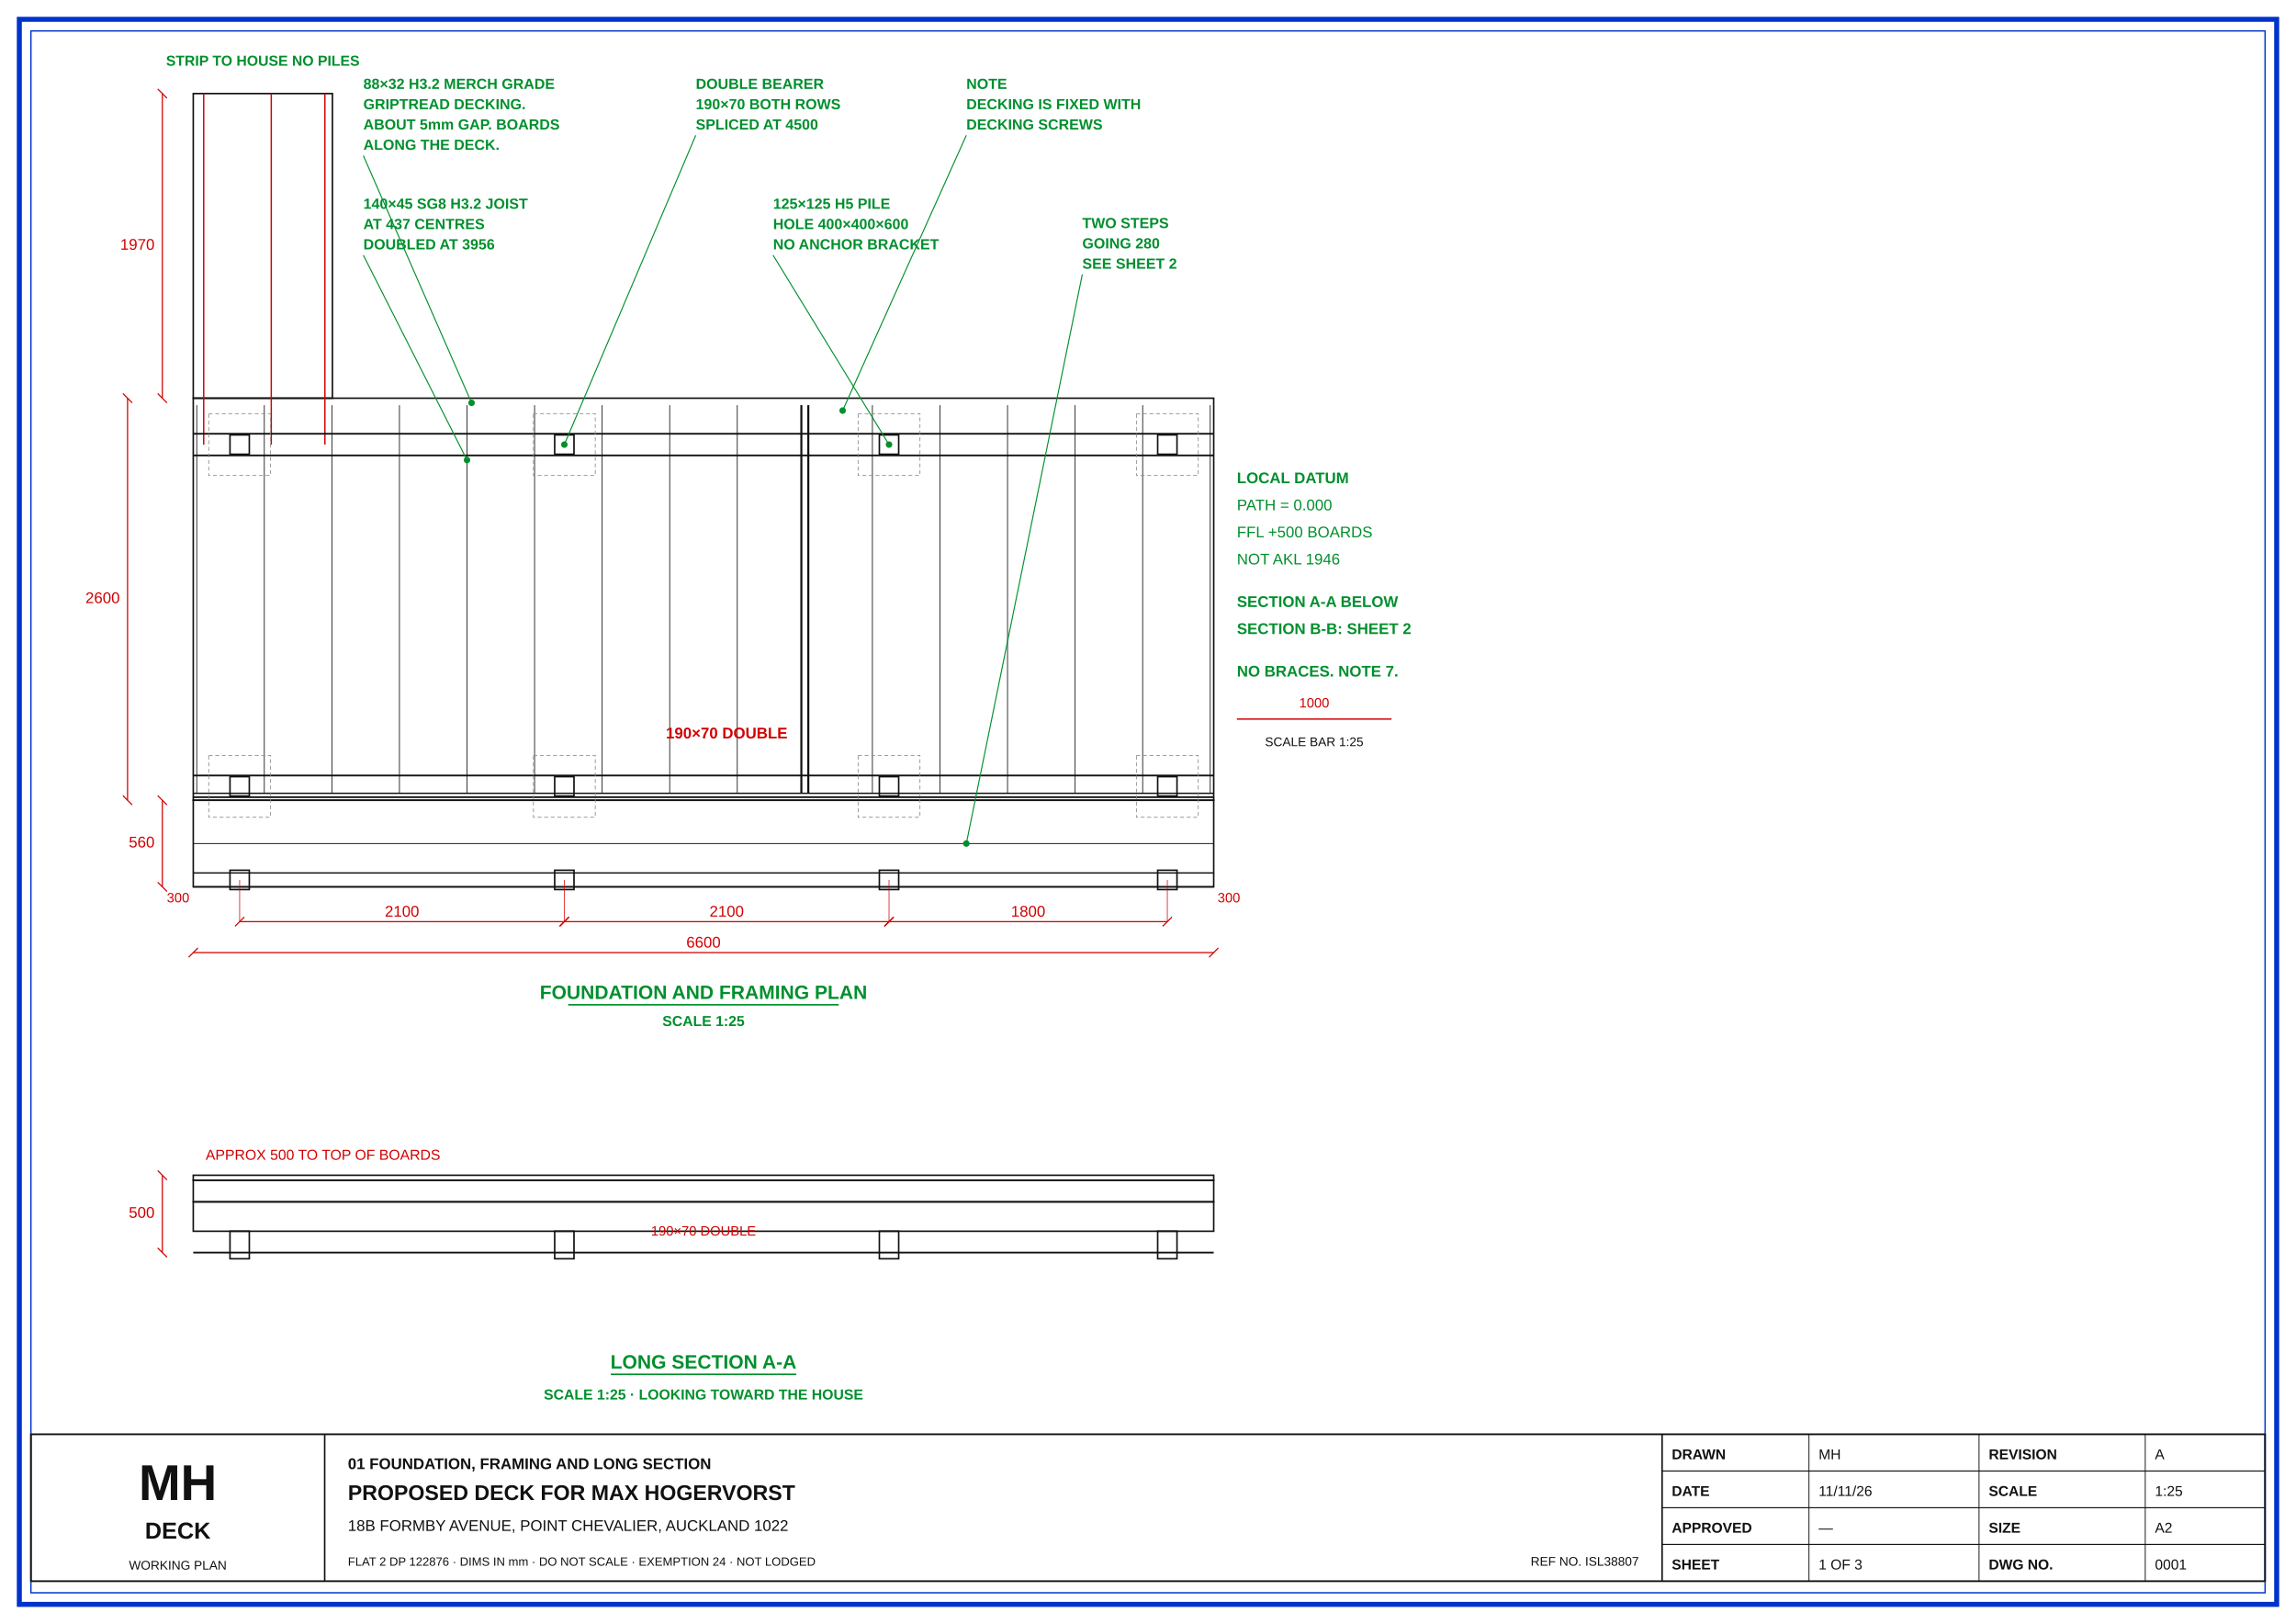
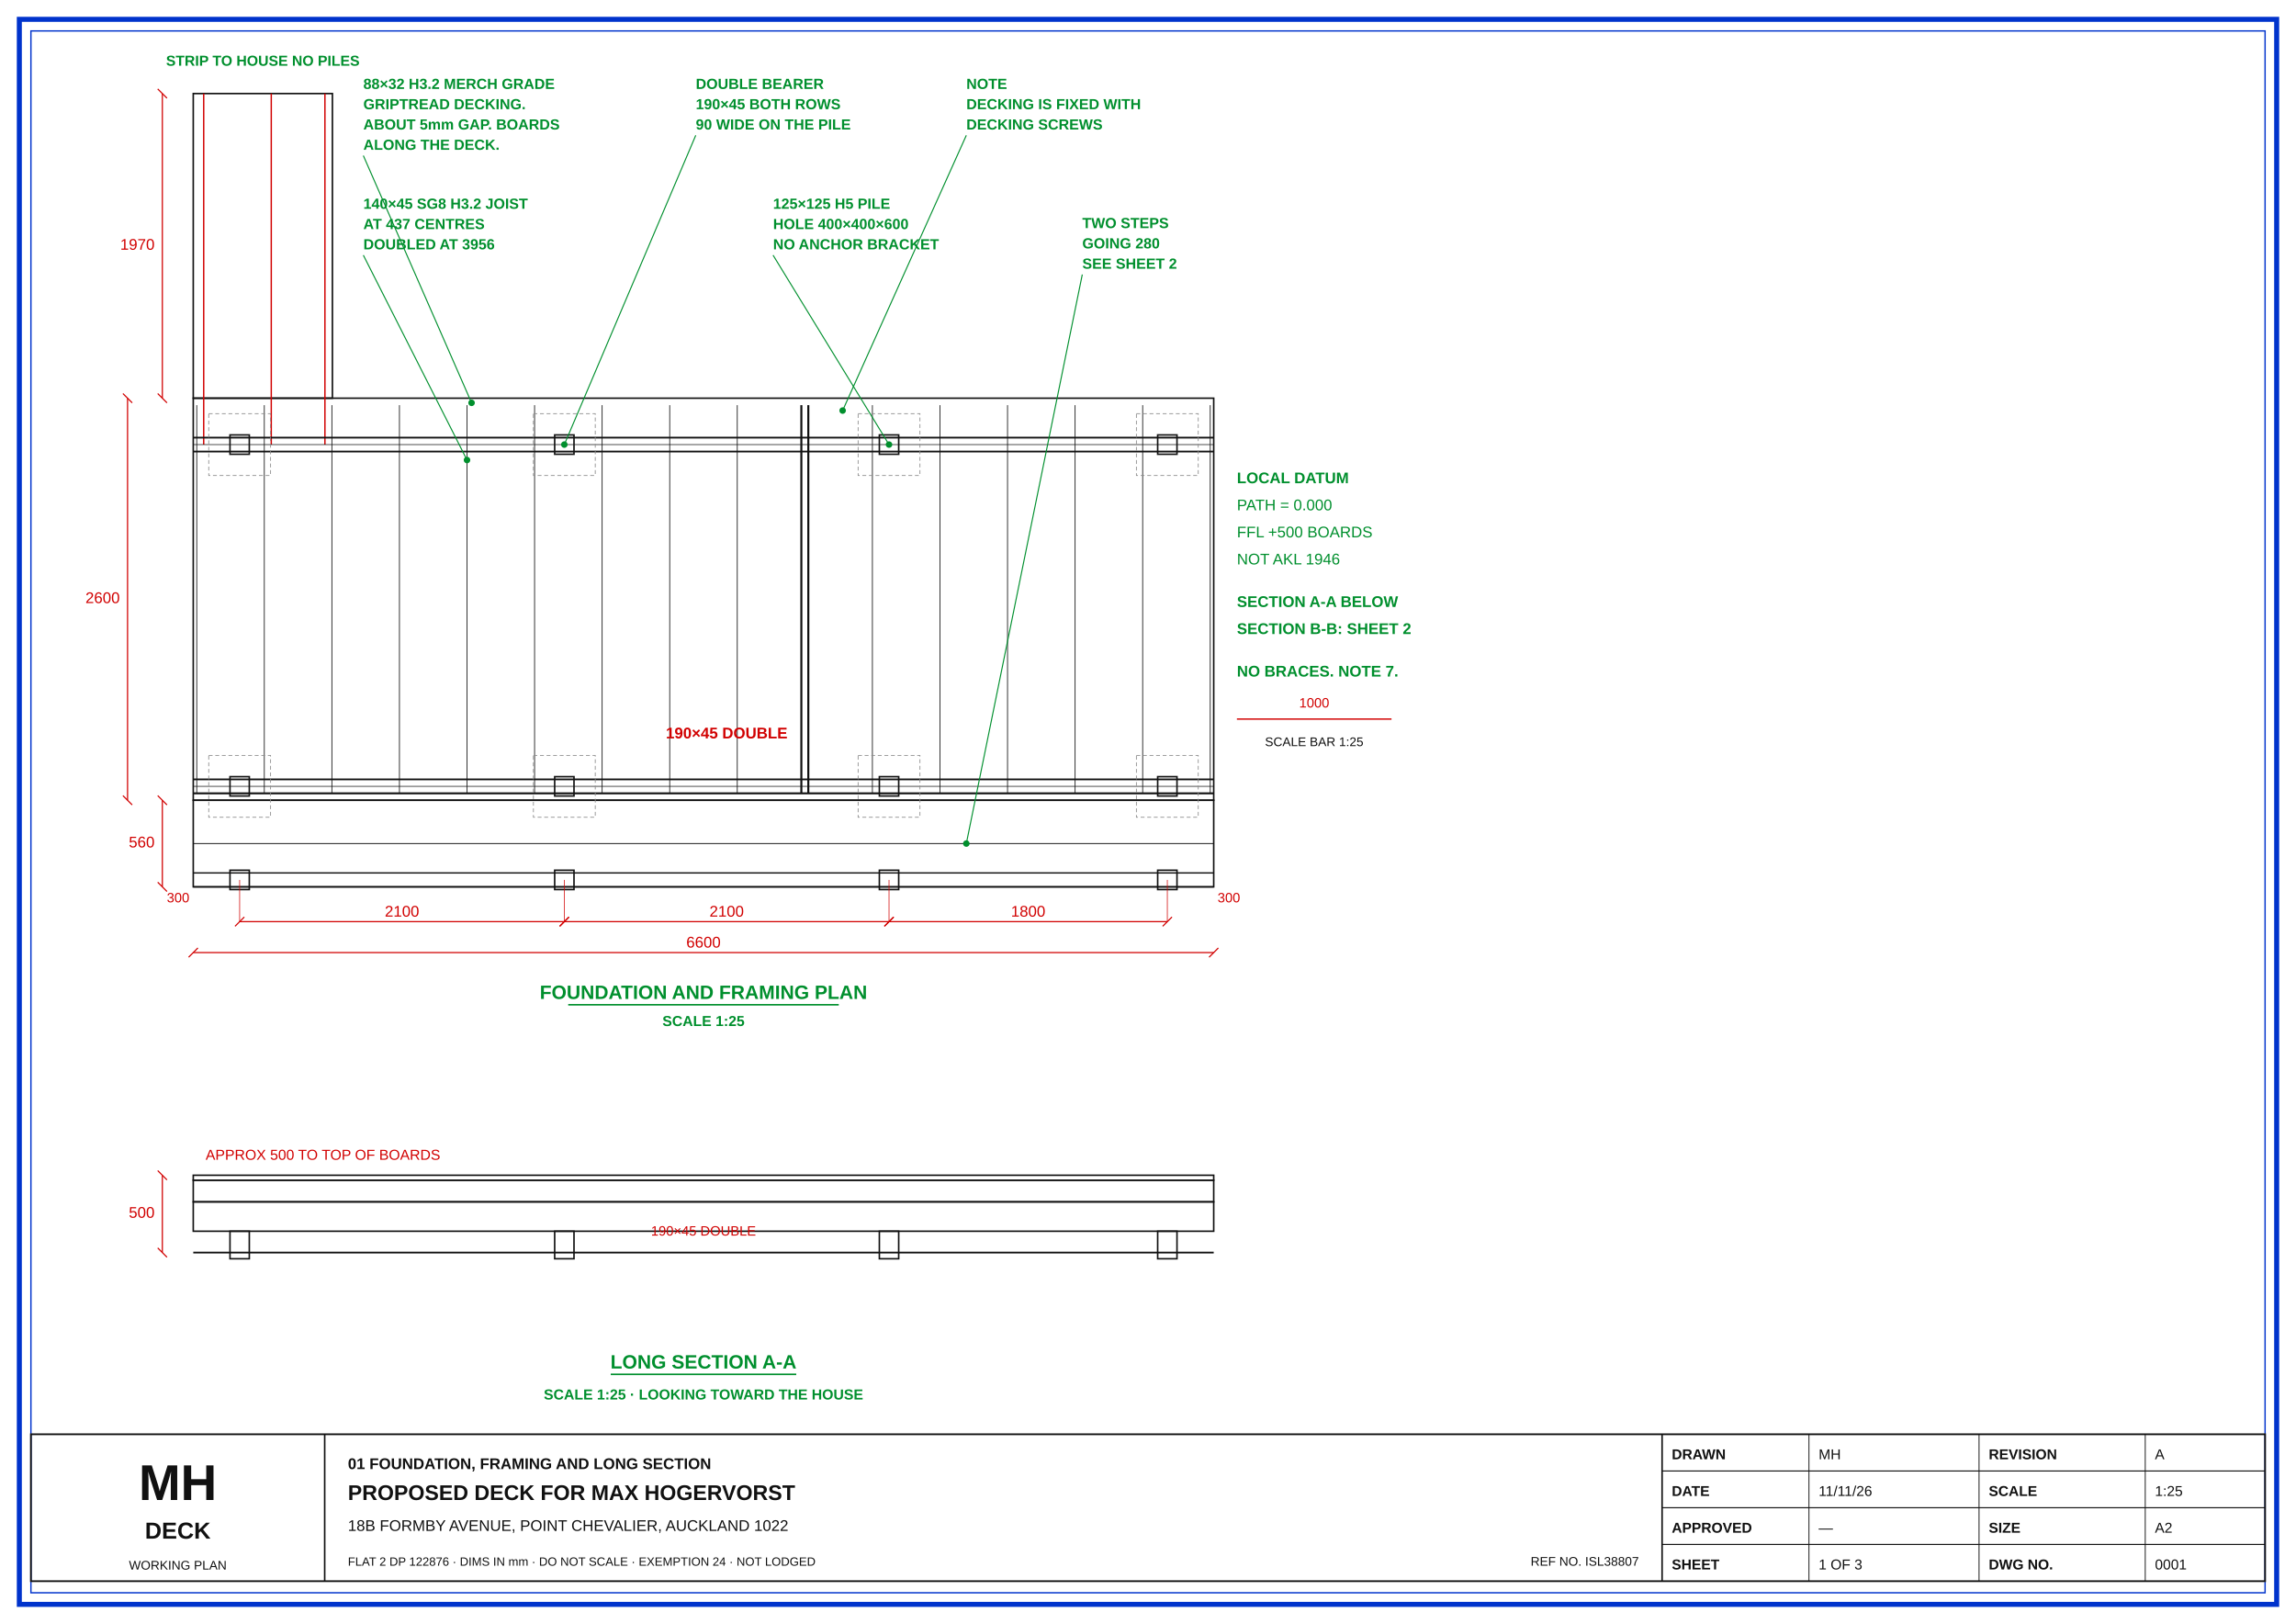
<svg xmlns="http://www.w3.org/2000/svg" viewBox="0 0 1188 840" role="img" aria-label="Sheet 1. Foundation and framing plan, long section. Ref ISL38807. Consent exempt, not lodged.">
  <style>text{font-family:Arial,Helvetica,sans-serif}</style>
  <rect x="10.00" y="10.00" width="1168.00" height="820.00" fill="none" stroke="#0033cc" stroke-width="2.6" />
  <rect x="16.00" y="16.00" width="1156.00" height="808.00" fill="none" stroke="#0033cc" stroke-width="0.7" />
  <rect x="16.00" y="742.00" width="1156.00" height="76.00" fill="none" stroke="#111111" stroke-width="0.9" />
  <line x1="168.00" y1="742.00" x2="168.00" y2="818.00" stroke="#111111" stroke-width="0.8" fill="none" />
  <line x1="860.00" y1="742.00" x2="860.00" y2="818.00" stroke="#111111" stroke-width="0.8" fill="none" />
  <text x="92.00" y="776.00" font-size="26" font-weight="700" text-anchor="middle" fill="#111111">MH</text>
  <text x="92.00" y="796.00" font-size="12" font-weight="700" text-anchor="middle" fill="#111111">DECK</text>
  <text x="92.00" y="812.00" font-size="6.5" font-weight="500" text-anchor="middle" fill="#111111">WORKING PLAN</text>
  <text x="180.00" y="760.00" font-size="8" font-weight="700" text-anchor="start" fill="#111111">01  FOUNDATION, FRAMING AND LONG SECTION</text>
  <text x="180.00" y="776.00" font-size="11" font-weight="700" text-anchor="start" fill="#111111">PROPOSED DECK FOR MAX HOGERVORST</text>
  <text x="180.00" y="792.00" font-size="8" font-weight="500" text-anchor="start" fill="#111111">18B FORMBY AVENUE, POINT CHEVALIER, AUCKLAND 1022</text>
  <text x="180.00" y="810.00" font-size="6.2" font-weight="400" text-anchor="start" fill="#111111">FLAT 2 DP 122876 · DIMS IN mm · DO NOT SCALE · EXEMPTION 24 · NOT LODGED</text>
  <line x1="936.00" y1="742.00" x2="936.00" y2="761.00" stroke="#111111" stroke-width="0.45" fill="none" />
  <line x1="1024.00" y1="742.00" x2="1024.00" y2="761.00" stroke="#111111" stroke-width="0.45" fill="none" />
  <line x1="1110.00" y1="742.00" x2="1110.00" y2="761.00" stroke="#111111" stroke-width="0.45" fill="none" />
  <text x="865.00" y="754.92" font-size="7.4" font-weight="650" text-anchor="start" fill="#111111">DRAWN</text>
  <text x="941.00" y="754.92" font-size="7.4" font-weight="500" text-anchor="start" fill="#111111">MH</text>
  <text x="1029.00" y="754.92" font-size="7.4" font-weight="650" text-anchor="start" fill="#111111">REVISION</text>
  <text x="1115.00" y="754.92" font-size="7.4" font-weight="500" text-anchor="start" fill="#111111">A</text>
  <line x1="860.00" y1="761.00" x2="1172.00" y2="761.00" stroke="#111111" stroke-width="0.55" fill="none" />
  <line x1="936.00" y1="761.00" x2="936.00" y2="780.00" stroke="#111111" stroke-width="0.45" fill="none" />
  <line x1="1024.00" y1="761.00" x2="1024.00" y2="780.00" stroke="#111111" stroke-width="0.45" fill="none" />
  <line x1="1110.00" y1="761.00" x2="1110.00" y2="780.00" stroke="#111111" stroke-width="0.45" fill="none" />
  <text x="865.00" y="773.92" font-size="7.4" font-weight="650" text-anchor="start" fill="#111111">DATE</text>
  <text x="941.00" y="773.92" font-size="7.4" font-weight="500" text-anchor="start" fill="#111111">11/11/26</text>
  <text x="1029.00" y="773.92" font-size="7.4" font-weight="650" text-anchor="start" fill="#111111">SCALE</text>
  <text x="1115.00" y="773.92" font-size="7.4" font-weight="500" text-anchor="start" fill="#111111">1:25</text>
  <line x1="860.00" y1="780.00" x2="1172.00" y2="780.00" stroke="#111111" stroke-width="0.55" fill="none" />
  <line x1="936.00" y1="780.00" x2="936.00" y2="799.00" stroke="#111111" stroke-width="0.45" fill="none" />
  <line x1="1024.00" y1="780.00" x2="1024.00" y2="799.00" stroke="#111111" stroke-width="0.45" fill="none" />
  <line x1="1110.00" y1="780.00" x2="1110.00" y2="799.00" stroke="#111111" stroke-width="0.45" fill="none" />
  <text x="865.00" y="792.92" font-size="7.4" font-weight="650" text-anchor="start" fill="#111111">APPROVED</text>
  <text x="941.00" y="792.92" font-size="7.4" font-weight="500" text-anchor="start" fill="#111111">—</text>
  <text x="1029.00" y="792.92" font-size="7.4" font-weight="650" text-anchor="start" fill="#111111">SIZE</text>
  <text x="1115.00" y="792.92" font-size="7.4" font-weight="500" text-anchor="start" fill="#111111">A2</text>
  <line x1="860.00" y1="799.00" x2="1172.00" y2="799.00" stroke="#111111" stroke-width="0.55" fill="none" />
  <line x1="936.00" y1="799.00" x2="936.00" y2="818.00" stroke="#111111" stroke-width="0.45" fill="none" />
  <line x1="1024.00" y1="799.00" x2="1024.00" y2="818.00" stroke="#111111" stroke-width="0.45" fill="none" />
  <line x1="1110.00" y1="799.00" x2="1110.00" y2="818.00" stroke="#111111" stroke-width="0.45" fill="none" />
  <text x="865.00" y="811.92" font-size="7.4" font-weight="650" text-anchor="start" fill="#111111">SHEET</text>
  <text x="941.00" y="811.92" font-size="7.4" font-weight="500" text-anchor="start" fill="#111111">1 OF 3</text>
  <text x="1029.00" y="811.92" font-size="7.4" font-weight="650" text-anchor="start" fill="#111111">DWG NO.</text>
  <text x="1115.00" y="811.92" font-size="7.4" font-weight="500" text-anchor="start" fill="#111111">0001</text>
  <text x="848.00" y="810.00" font-size="6.5" font-weight="500" text-anchor="end" fill="#111111">REF NO. ISL38807</text>
  <rect x="100.00" y="48.40" width="72.00" height="157.60" fill="none" stroke="#111111" stroke-width="0.8" />
  <rect x="100.00" y="206.00" width="528.00" height="208.00" fill="none" stroke="#111111" stroke-width="0.8" />
  <rect x="100.00" y="414.00" width="528.00" height="44.80" fill="none" stroke="#111111" stroke-width="0.8" />
  <line x1="100.00" y1="436.40" x2="628.00" y2="436.40" stroke="#111111" stroke-width="0.45" fill="none" />
  <line x1="101.80" y1="209.60" x2="101.80" y2="410.40" stroke="#111111" stroke-width="0.4" fill="none" />
  <line x1="136.76" y1="209.60" x2="136.76" y2="410.40" stroke="#111111" stroke-width="0.4" fill="none" />
  <line x1="171.72" y1="209.60" x2="171.72" y2="410.40" stroke="#111111" stroke-width="0.4" fill="none" />
  <line x1="206.68" y1="209.60" x2="206.68" y2="410.40" stroke="#111111" stroke-width="0.4" fill="none" />
  <line x1="241.64" y1="209.60" x2="241.64" y2="410.40" stroke="#111111" stroke-width="0.4" fill="none" />
  <line x1="276.60" y1="209.60" x2="276.60" y2="410.40" stroke="#111111" stroke-width="0.4" fill="none" />
  <line x1="311.56" y1="209.60" x2="311.56" y2="410.40" stroke="#111111" stroke-width="0.4" fill="none" />
  <line x1="346.52" y1="209.60" x2="346.52" y2="410.40" stroke="#111111" stroke-width="0.4" fill="none" />
  <line x1="381.48" y1="209.60" x2="381.48" y2="410.40" stroke="#111111" stroke-width="0.4" fill="none" />
  <line x1="414.64" y1="209.60" x2="414.64" y2="410.40" stroke="#111111" stroke-width="1.05" fill="none" />
  <line x1="418.24" y1="209.60" x2="418.24" y2="410.40" stroke="#111111" stroke-width="1.05" fill="none" />
  <line x1="451.40" y1="209.60" x2="451.40" y2="410.40" stroke="#111111" stroke-width="0.4" fill="none" />
  <line x1="486.36" y1="209.60" x2="486.36" y2="410.40" stroke="#111111" stroke-width="0.4" fill="none" />
  <line x1="521.32" y1="209.60" x2="521.32" y2="410.40" stroke="#111111" stroke-width="0.4" fill="none" />
  <line x1="556.28" y1="209.60" x2="556.28" y2="410.40" stroke="#111111" stroke-width="0.4" fill="none" />
  <line x1="591.24" y1="209.60" x2="591.24" y2="410.40" stroke="#111111" stroke-width="0.4" fill="none" />
  <line x1="626.20" y1="209.60" x2="626.20" y2="410.40" stroke="#111111" stroke-width="0.4" fill="none" />
  <line x1="105.40" y1="48.40" x2="105.40" y2="230.00" stroke="#d10000" stroke-width="0.7" fill="none" />
  <line x1="140.36" y1="48.40" x2="140.36" y2="230.00" stroke="#d10000" stroke-width="0.7" fill="none" />
  <line x1="168.12" y1="48.40" x2="168.12" y2="230.00" stroke="#d10000" stroke-width="0.7" fill="none" />
-   <line x1="100.00" y1="224.40" x2="628.00" y2="224.40" stroke="#111111" stroke-width="0.9" fill="none" />
-   <line x1="100.00" y1="235.60" x2="628.00" y2="235.60" stroke="#111111" stroke-width="0.9" fill="none" />
-   <line x1="100.00" y1="401.20" x2="628.00" y2="401.20" stroke="#111111" stroke-width="0.9" fill="none" />
-   <line x1="100.00" y1="412.40" x2="628.00" y2="412.40" stroke="#111111" stroke-width="0.9" fill="none" />
+   <line x1="100.00" y1="226.40" x2="628.00" y2="226.40" stroke="#111111" stroke-width="0.9" fill="none" />
+   <line x1="100.00" y1="230.00" x2="628.00" y2="230.00" stroke="#111111" stroke-width="0.35" fill="none" />
+   <line x1="100.00" y1="233.60" x2="628.00" y2="233.60" stroke="#111111" stroke-width="0.9" fill="none" />
+   <line x1="100.00" y1="403.20" x2="628.00" y2="403.20" stroke="#111111" stroke-width="0.9" fill="none" />
+   <line x1="100.00" y1="406.80" x2="628.00" y2="406.80" stroke="#111111" stroke-width="0.35" fill="none" />
+   <line x1="100.00" y1="410.40" x2="628.00" y2="410.40" stroke="#111111" stroke-width="0.9" fill="none" />
  <line x1="100.00" y1="410.40" x2="628.00" y2="410.40" stroke="#111111" stroke-width="0.7" fill="none" />
  <line x1="100.00" y1="451.60" x2="628.00" y2="451.60" stroke="#111111" stroke-width="0.7" fill="none" />
  <line x1="100.00" y1="458.80" x2="628.00" y2="458.80" stroke="#111111" stroke-width="0.7" fill="none" />
  <rect x="108.00" y="214.00" width="32.00" height="32.00" fill="none" stroke="#8a8a8a" stroke-width="0.4" stroke-dasharray="2 1.4" />
  <rect x="119.00" y="225.00" width="10.00" height="10.00" fill="none" stroke="#111111" stroke-width="0.8" />
  <rect x="276.00" y="214.00" width="32.00" height="32.00" fill="none" stroke="#8a8a8a" stroke-width="0.4" stroke-dasharray="2 1.4" />
  <rect x="287.00" y="225.00" width="10.00" height="10.00" fill="none" stroke="#111111" stroke-width="0.8" />
  <rect x="444.00" y="214.00" width="32.00" height="32.00" fill="none" stroke="#8a8a8a" stroke-width="0.4" stroke-dasharray="2 1.4" />
  <rect x="455.00" y="225.00" width="10.00" height="10.00" fill="none" stroke="#111111" stroke-width="0.8" />
  <rect x="588.00" y="214.00" width="32.00" height="32.00" fill="none" stroke="#8a8a8a" stroke-width="0.4" stroke-dasharray="2 1.4" />
  <rect x="599.00" y="225.00" width="10.00" height="10.00" fill="none" stroke="#111111" stroke-width="0.8" />
  <rect x="108.00" y="390.80" width="32.00" height="32.00" fill="none" stroke="#8a8a8a" stroke-width="0.4" stroke-dasharray="2 1.4" />
  <rect x="119.00" y="401.80" width="10.00" height="10.00" fill="none" stroke="#111111" stroke-width="0.8" />
  <rect x="276.00" y="390.80" width="32.00" height="32.00" fill="none" stroke="#8a8a8a" stroke-width="0.4" stroke-dasharray="2 1.4" />
  <rect x="287.00" y="401.80" width="10.00" height="10.00" fill="none" stroke="#111111" stroke-width="0.8" />
  <rect x="444.00" y="390.80" width="32.00" height="32.00" fill="none" stroke="#8a8a8a" stroke-width="0.4" stroke-dasharray="2 1.4" />
  <rect x="455.00" y="401.80" width="10.00" height="10.00" fill="none" stroke="#111111" stroke-width="0.8" />
  <rect x="588.00" y="390.80" width="32.00" height="32.00" fill="none" stroke="#8a8a8a" stroke-width="0.4" stroke-dasharray="2 1.4" />
  <rect x="599.00" y="401.80" width="10.00" height="10.00" fill="none" stroke="#111111" stroke-width="0.8" />
  <rect x="119.00" y="450.20" width="10.00" height="10.00" fill="none" stroke="#111111" stroke-width="0.8" />
  <rect x="287.00" y="450.20" width="10.00" height="10.00" fill="none" stroke="#111111" stroke-width="0.8" />
  <rect x="455.00" y="450.20" width="10.00" height="10.00" fill="none" stroke="#111111" stroke-width="0.8" />
  <rect x="599.00" y="450.20" width="10.00" height="10.00" fill="none" stroke="#111111" stroke-width="0.8" />
  <line x1="84.00" y1="48.40" x2="84.00" y2="206.00" stroke="#d10000" stroke-width="0.6" fill="none" />
  <line x1="81.60" y1="46.00" x2="86.40" y2="50.80" stroke="#d10000" stroke-width="0.6" fill="none" />
  <line x1="81.60" y1="203.60" x2="86.40" y2="208.40" stroke="#d10000" stroke-width="0.6" fill="none" />
  <text x="80.00" y="129.20" font-size="8" font-weight="500" text-anchor="end" fill="#d10000">1970</text>
  <line x1="66.00" y1="206.00" x2="66.00" y2="414.00" stroke="#d10000" stroke-width="0.6" fill="none" />
  <line x1="63.60" y1="203.60" x2="68.40" y2="208.40" stroke="#d10000" stroke-width="0.6" fill="none" />
  <line x1="63.60" y1="411.60" x2="68.40" y2="416.40" stroke="#d10000" stroke-width="0.6" fill="none" />
  <text x="62.00" y="312.00" font-size="8" font-weight="500" text-anchor="end" fill="#d10000">2600</text>
  <line x1="84.00" y1="414.00" x2="84.00" y2="458.80" stroke="#d10000" stroke-width="0.6" fill="none" />
  <line x1="81.60" y1="411.60" x2="86.40" y2="416.40" stroke="#d10000" stroke-width="0.6" fill="none" />
  <line x1="81.60" y1="456.40" x2="86.40" y2="461.20" stroke="#d10000" stroke-width="0.6" fill="none" />
  <text x="80.00" y="438.40" font-size="8" font-weight="500" text-anchor="end" fill="#d10000">560</text>
  <line x1="124.00" y1="455.20" x2="124.00" y2="476.80" stroke="#d10000" stroke-width="0.35" fill="none" />
  <line x1="124.00" y1="476.80" x2="292.00" y2="476.80" stroke="#d10000" stroke-width="0.6" fill="none" />
  <line x1="121.60" y1="479.20" x2="126.40" y2="474.40" stroke="#d10000" stroke-width="0.6" fill="none" />
  <line x1="289.60" y1="479.20" x2="294.40" y2="474.40" stroke="#d10000" stroke-width="0.6" fill="none" />
  <text x="208.00" y="474.20" font-size="8" font-weight="500" text-anchor="middle" fill="#d10000">2100</text>
  <line x1="292.00" y1="455.20" x2="292.00" y2="476.80" stroke="#d10000" stroke-width="0.35" fill="none" />
  <line x1="292.00" y1="476.80" x2="460.00" y2="476.80" stroke="#d10000" stroke-width="0.6" fill="none" />
  <line x1="289.60" y1="479.20" x2="294.40" y2="474.40" stroke="#d10000" stroke-width="0.6" fill="none" />
  <line x1="457.60" y1="479.20" x2="462.40" y2="474.40" stroke="#d10000" stroke-width="0.6" fill="none" />
  <text x="376.00" y="474.20" font-size="8" font-weight="500" text-anchor="middle" fill="#d10000">2100</text>
  <line x1="460.00" y1="455.20" x2="460.00" y2="476.80" stroke="#d10000" stroke-width="0.35" fill="none" />
  <line x1="460.00" y1="476.80" x2="604.00" y2="476.80" stroke="#d10000" stroke-width="0.6" fill="none" />
  <line x1="457.60" y1="479.20" x2="462.40" y2="474.40" stroke="#d10000" stroke-width="0.6" fill="none" />
  <line x1="601.60" y1="479.20" x2="606.40" y2="474.40" stroke="#d10000" stroke-width="0.6" fill="none" />
  <text x="532.00" y="474.20" font-size="8" font-weight="500" text-anchor="middle" fill="#d10000">1800</text>
  <line x1="604.00" y1="455.20" x2="604.00" y2="476.80" stroke="#d10000" stroke-width="0.35" fill="none" />
-   <text x="376.00" y="382.00" font-size="8" font-weight="700" text-anchor="middle" fill="#d10000">190×70 DOUBLE</text>
+   <text x="376.00" y="382.00" font-size="8" font-weight="700" text-anchor="middle" fill="#d10000">190×45 DOUBLE</text>
  <line x1="100.00" y1="492.80" x2="628.00" y2="492.80" stroke="#d10000" stroke-width="0.6" fill="none" />
  <line x1="97.60" y1="495.20" x2="102.40" y2="490.40" stroke="#d10000" stroke-width="0.6" fill="none" />
  <line x1="625.60" y1="495.20" x2="630.40" y2="490.40" stroke="#d10000" stroke-width="0.6" fill="none" />
  <text x="364.00" y="490.20" font-size="8" font-weight="500" text-anchor="middle" fill="#d10000">6600</text>
  <text x="98.00" y="466.80" font-size="7" font-weight="500" text-anchor="end" fill="#d10000">300</text>
  <text x="630.00" y="466.80" font-size="7" font-weight="500" text-anchor="start" fill="#d10000">300</text>
  <text x="364.00" y="516.80" font-size="10" font-weight="700" text-anchor="middle" fill="#008f2d">FOUNDATION AND FRAMING PLAN</text>
  <line x1="294.00" y1="519.80" x2="434.00" y2="519.80" stroke="#008f2d" stroke-width="0.8" fill="none" />
  <text x="364.00" y="530.80" font-size="7.5" font-weight="600" text-anchor="middle" fill="#008f2d">SCALE 1:25</text>
  <text x="640.00" y="250.00" font-size="8" font-weight="700" text-anchor="start" fill="#008f2d">LOCAL DATUM</text>
  <text x="640.00" y="264.00" font-size="8" font-weight="500" text-anchor="start" fill="#008f2d">PATH = 0.000</text>
  <text x="640.00" y="278.00" font-size="8" font-weight="500" text-anchor="start" fill="#008f2d">FFL +500 BOARDS</text>
  <text x="640.00" y="292.00" font-size="8" font-weight="500" text-anchor="start" fill="#008f2d">NOT AKL 1946</text>
  <text x="640.00" y="314.00" font-size="8" font-weight="600" text-anchor="start" fill="#008f2d">SECTION A-A BELOW</text>
  <text x="640.00" y="328.00" font-size="8" font-weight="600" text-anchor="start" fill="#008f2d">SECTION B-B: SHEET 2</text>
  <text x="640.00" y="350.00" font-size="8" font-weight="600" text-anchor="start" fill="#008f2d">NO BRACES. NOTE 7.</text>
  <line x1="640.00" y1="372.00" x2="720.00" y2="372.00" stroke="#d10000" stroke-width="0.7" fill="none" />
  <text x="680.00" y="366.00" font-size="7" font-weight="500" text-anchor="middle" fill="#d10000">1000</text>
  <text x="680.00" y="386.00" font-size="6.5" font-weight="500" text-anchor="middle" fill="#111111">SCALE BAR 1:25</text>
  <text x="188.00" y="46.00" font-size="7.6" font-weight="600" text-anchor="start" fill="#008f2d">88×32 H3.2 MERCH GRADE</text>
  <text x="188.00" y="56.50" font-size="7.6" font-weight="600" text-anchor="start" fill="#008f2d">GRIPTREAD DECKING.</text>
  <text x="188.00" y="67.00" font-size="7.6" font-weight="600" text-anchor="start" fill="#008f2d">ABOUT 5mm GAP. BOARDS</text>
  <text x="188.00" y="77.50" font-size="7.6" font-weight="600" text-anchor="start" fill="#008f2d">ALONG THE DECK.</text>
  <line x1="188.00" y1="80.50" x2="244.00" y2="208.40" stroke="#008f2d" stroke-width="0.55" fill="none" />
  <circle cx="244.00" cy="208.40" r="1.7" fill="#008f2d" />
  <text x="360.00" y="46.00" font-size="7.6" font-weight="600" text-anchor="start" fill="#008f2d">DOUBLE BEARER</text>
-   <text x="360.00" y="56.50" font-size="7.6" font-weight="600" text-anchor="start" fill="#008f2d">190×70 BOTH ROWS</text>
-   <text x="360.00" y="67.00" font-size="7.6" font-weight="600" text-anchor="start" fill="#008f2d">SPLICED AT 4500</text>
+   <text x="360.00" y="56.50" font-size="7.6" font-weight="600" text-anchor="start" fill="#008f2d">190×45 BOTH ROWS</text>
+   <text x="360.00" y="67.00" font-size="7.6" font-weight="600" text-anchor="start" fill="#008f2d">90 WIDE ON THE PILE</text>
  <line x1="360.00" y1="70.00" x2="292.00" y2="230.00" stroke="#008f2d" stroke-width="0.55" fill="none" />
  <circle cx="292.00" cy="230.00" r="1.7" fill="#008f2d" />
  <text x="500.00" y="46.00" font-size="7.6" font-weight="600" text-anchor="start" fill="#008f2d">NOTE</text>
  <text x="500.00" y="56.50" font-size="7.6" font-weight="600" text-anchor="start" fill="#008f2d">DECKING IS FIXED WITH</text>
  <text x="500.00" y="67.00" font-size="7.6" font-weight="600" text-anchor="start" fill="#008f2d">DECKING SCREWS</text>
  <line x1="500.00" y1="70.00" x2="436.00" y2="212.40" stroke="#008f2d" stroke-width="0.55" fill="none" />
  <circle cx="436.00" cy="212.40" r="1.7" fill="#008f2d" />
  <text x="188.00" y="108.00" font-size="7.6" font-weight="600" text-anchor="start" fill="#008f2d">140×45 SG8 H3.2 JOIST</text>
  <text x="188.00" y="118.50" font-size="7.6" font-weight="600" text-anchor="start" fill="#008f2d">AT 437 CENTRES</text>
  <text x="188.00" y="129.00" font-size="7.6" font-weight="600" text-anchor="start" fill="#008f2d">DOUBLED AT 3956</text>
  <line x1="188.00" y1="132.00" x2="241.64" y2="238.00" stroke="#008f2d" stroke-width="0.55" fill="none" />
  <circle cx="241.64" cy="238.00" r="1.7" fill="#008f2d" />
  <text x="400.00" y="108.00" font-size="7.6" font-weight="600" text-anchor="start" fill="#008f2d">125×125 H5 PILE</text>
  <text x="400.00" y="118.50" font-size="7.6" font-weight="600" text-anchor="start" fill="#008f2d">HOLE 400×400×600</text>
  <text x="400.00" y="129.00" font-size="7.6" font-weight="600" text-anchor="start" fill="#008f2d">NO ANCHOR BRACKET</text>
  <line x1="400.00" y1="132.00" x2="460.00" y2="230.00" stroke="#008f2d" stroke-width="0.55" fill="none" />
  <circle cx="460.00" cy="230.00" r="1.7" fill="#008f2d" />
  <text x="560.00" y="118.00" font-size="7.6" font-weight="600" text-anchor="start" fill="#008f2d">TWO STEPS</text>
  <text x="560.00" y="128.50" font-size="7.6" font-weight="600" text-anchor="start" fill="#008f2d">GOING 280</text>
  <text x="560.00" y="139.00" font-size="7.6" font-weight="600" text-anchor="start" fill="#008f2d">SEE SHEET 2</text>
  <line x1="560.00" y1="142.00" x2="500.00" y2="436.40" stroke="#008f2d" stroke-width="0.55" fill="none" />
  <circle cx="500.00" cy="436.40" r="1.7" fill="#008f2d" />
  <text x="136.00" y="34.00" font-size="7.5" font-weight="600" text-anchor="middle" fill="#008f2d">STRIP TO HOUSE  NO PILES</text>
  <line x1="100.00" y1="648.00" x2="628.00" y2="648.00" stroke="#111111" stroke-width="0.9" fill="none" />
  <rect x="119.00" y="636.96" width="10.00" height="14.24" fill="none" stroke="#111111" stroke-width="0.8" />
  <rect x="287.00" y="636.96" width="10.00" height="14.24" fill="none" stroke="#111111" stroke-width="0.8" />
  <rect x="455.00" y="636.96" width="10.00" height="14.24" fill="none" stroke="#111111" stroke-width="0.8" />
  <rect x="599.00" y="636.96" width="10.00" height="14.24" fill="none" stroke="#111111" stroke-width="0.8" />
  <rect x="100.00" y="621.76" width="528.00" height="15.20" fill="none" stroke="#111111" stroke-width="0.8" />
-   <text x="364.00" y="639.20" font-size="7" font-weight="500" text-anchor="middle" fill="#d10000">190×70 DOUBLE</text>
+   <text x="364.00" y="639.20" font-size="7" font-weight="500" text-anchor="middle" fill="#d10000">190×45 DOUBLE</text>
  <rect x="100.00" y="610.56" width="528.00" height="11.20" fill="none" stroke="#111111" stroke-width="0.8" />
  <rect x="100.00" y="608.00" width="528.00" height="2.56" fill="none" stroke="#111111" stroke-width="0.8" />
  <line x1="84.00" y1="608.00" x2="84.00" y2="648.00" stroke="#d10000" stroke-width="0.6" fill="none" />
  <line x1="81.60" y1="605.60" x2="86.40" y2="610.40" stroke="#d10000" stroke-width="0.6" fill="none" />
  <line x1="81.60" y1="645.60" x2="86.40" y2="650.40" stroke="#d10000" stroke-width="0.6" fill="none" />
  <text x="80.00" y="630.00" font-size="8" font-weight="500" text-anchor="end" fill="#d10000">500</text>
  <text x="106.40" y="600.00" font-size="7.5" font-weight="500" text-anchor="start" fill="#d10000">APPROX 500 TO TOP OF BOARDS</text>
  <text x="364.00" y="708.00" font-size="10" font-weight="700" text-anchor="middle" fill="#008f2d">LONG SECTION A-A</text>
  <line x1="316.00" y1="711.00" x2="412.00" y2="711.00" stroke="#008f2d" stroke-width="0.8" fill="none" />
  <text x="364.00" y="724.00" font-size="7.5" font-weight="600" text-anchor="middle" fill="#008f2d">SCALE 1:25  ·  LOOKING TOWARD THE HOUSE</text>
</svg>
